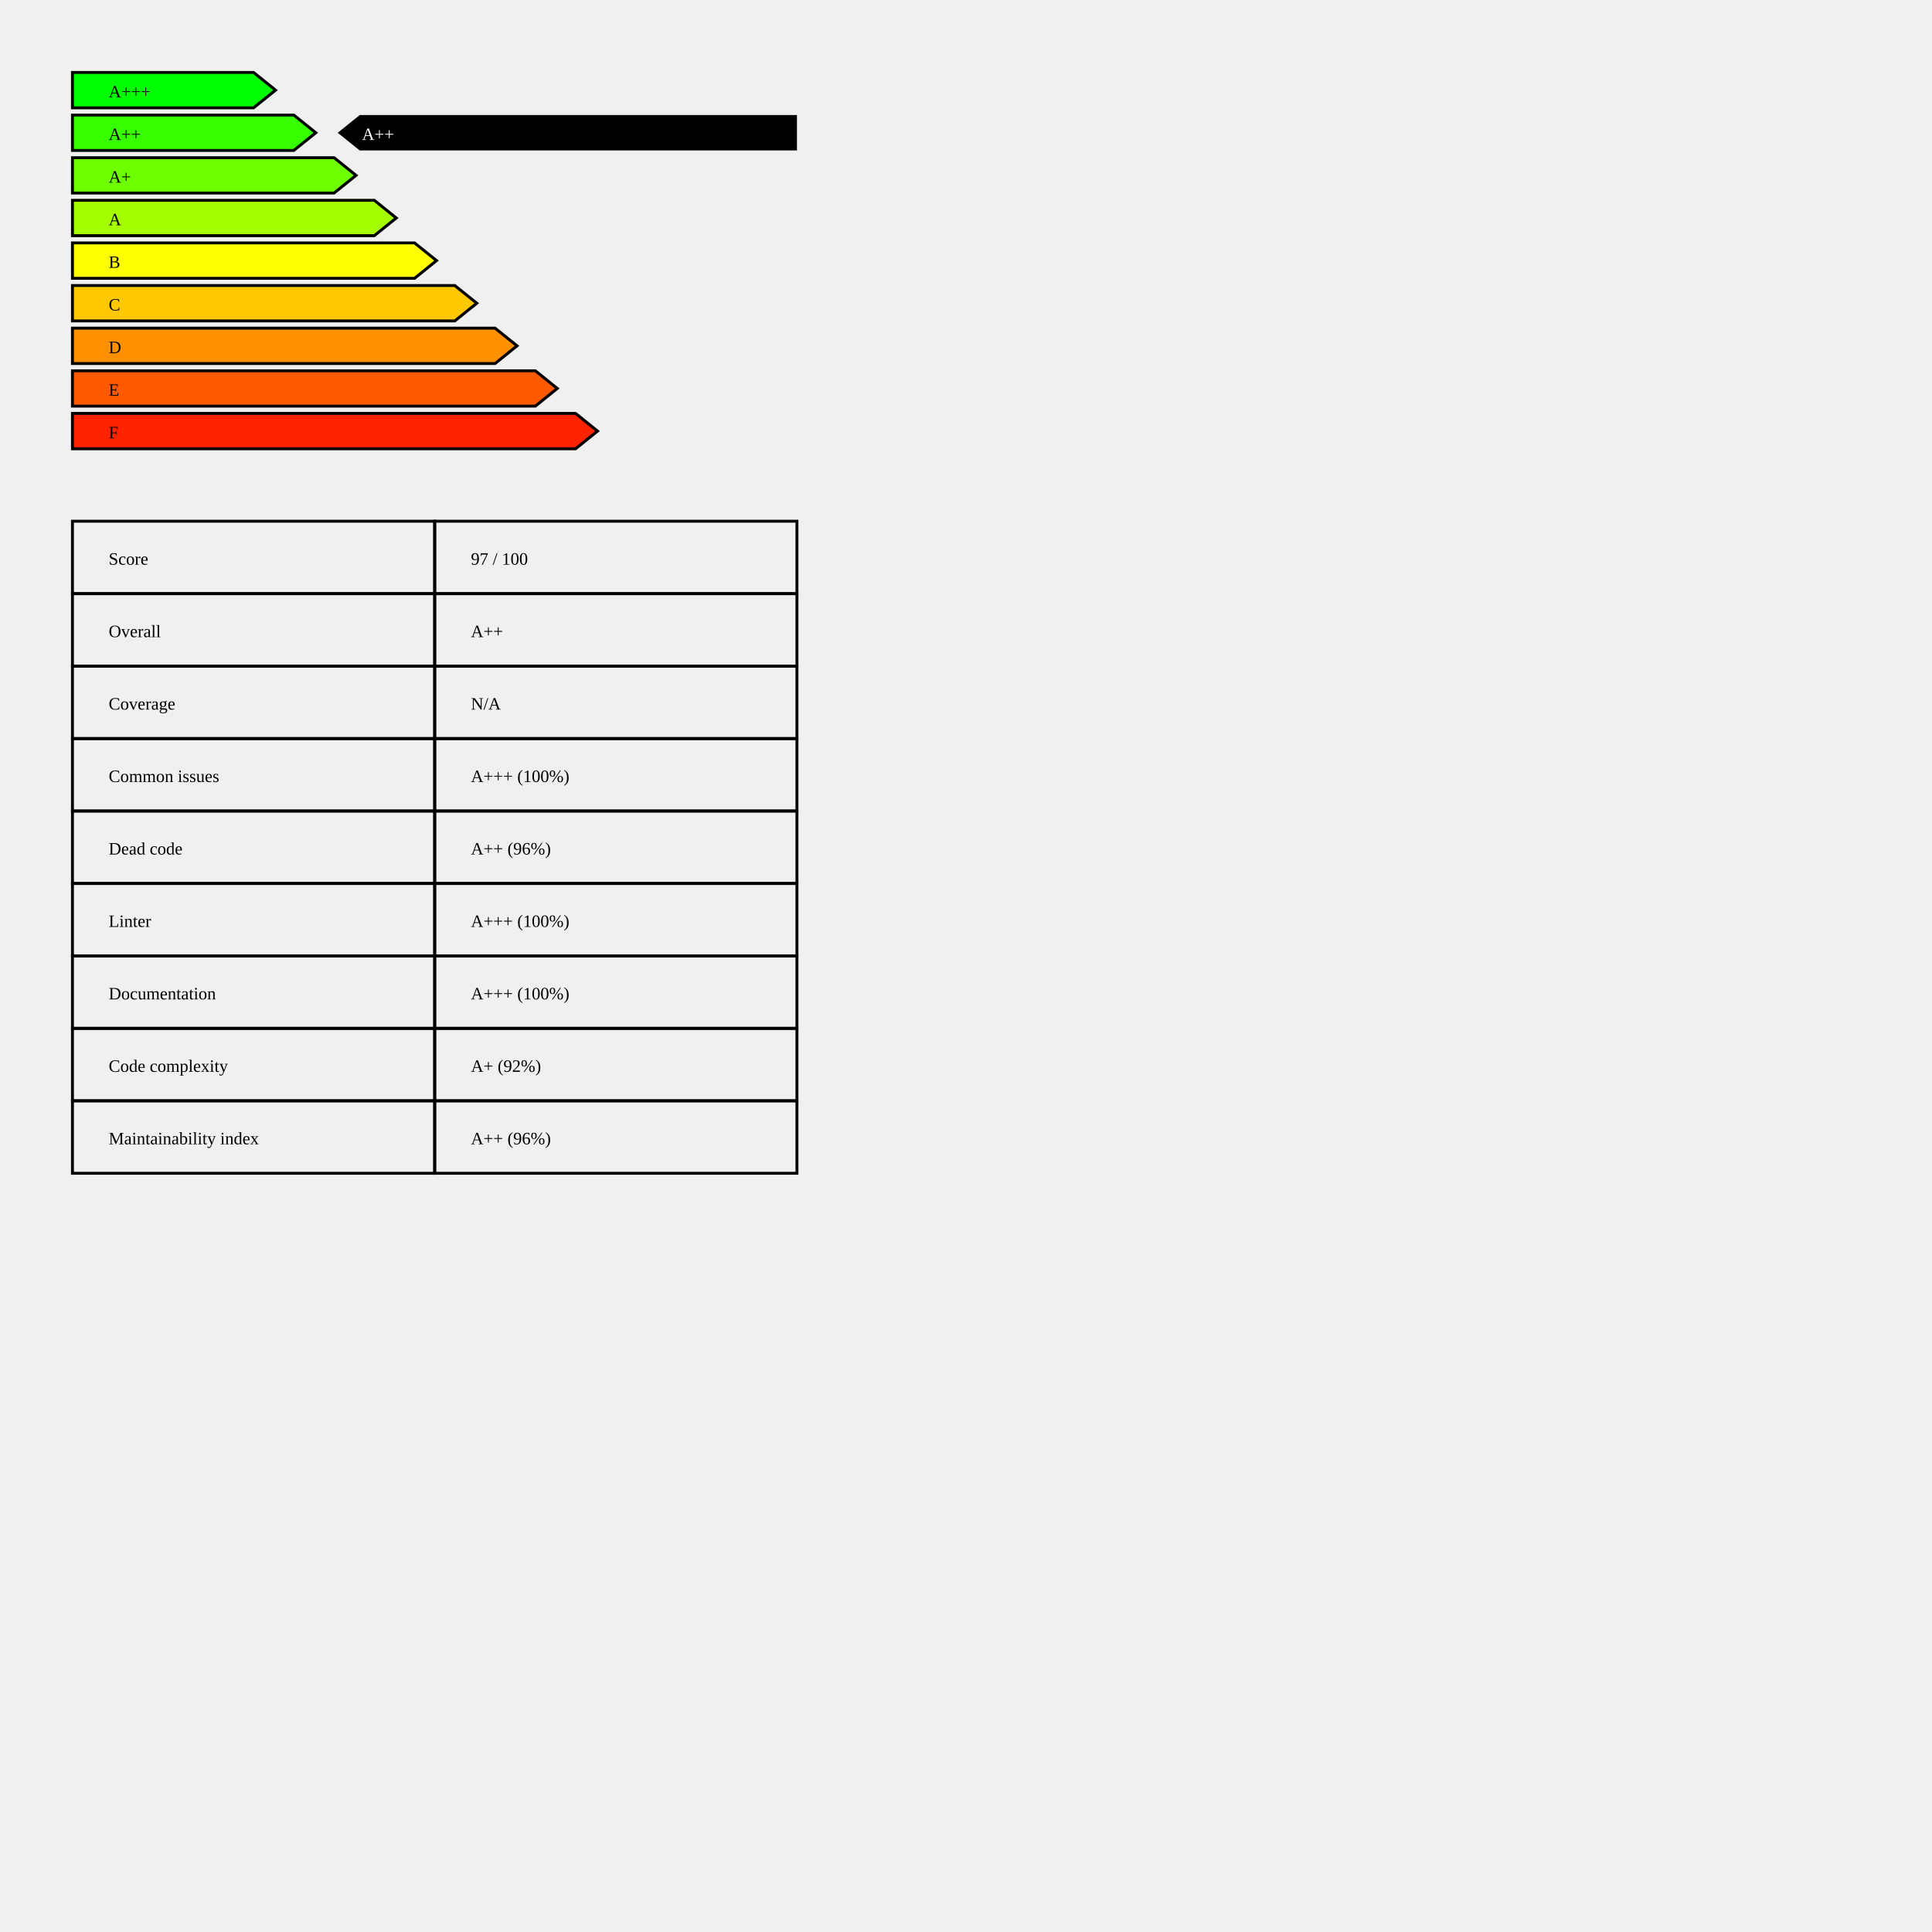
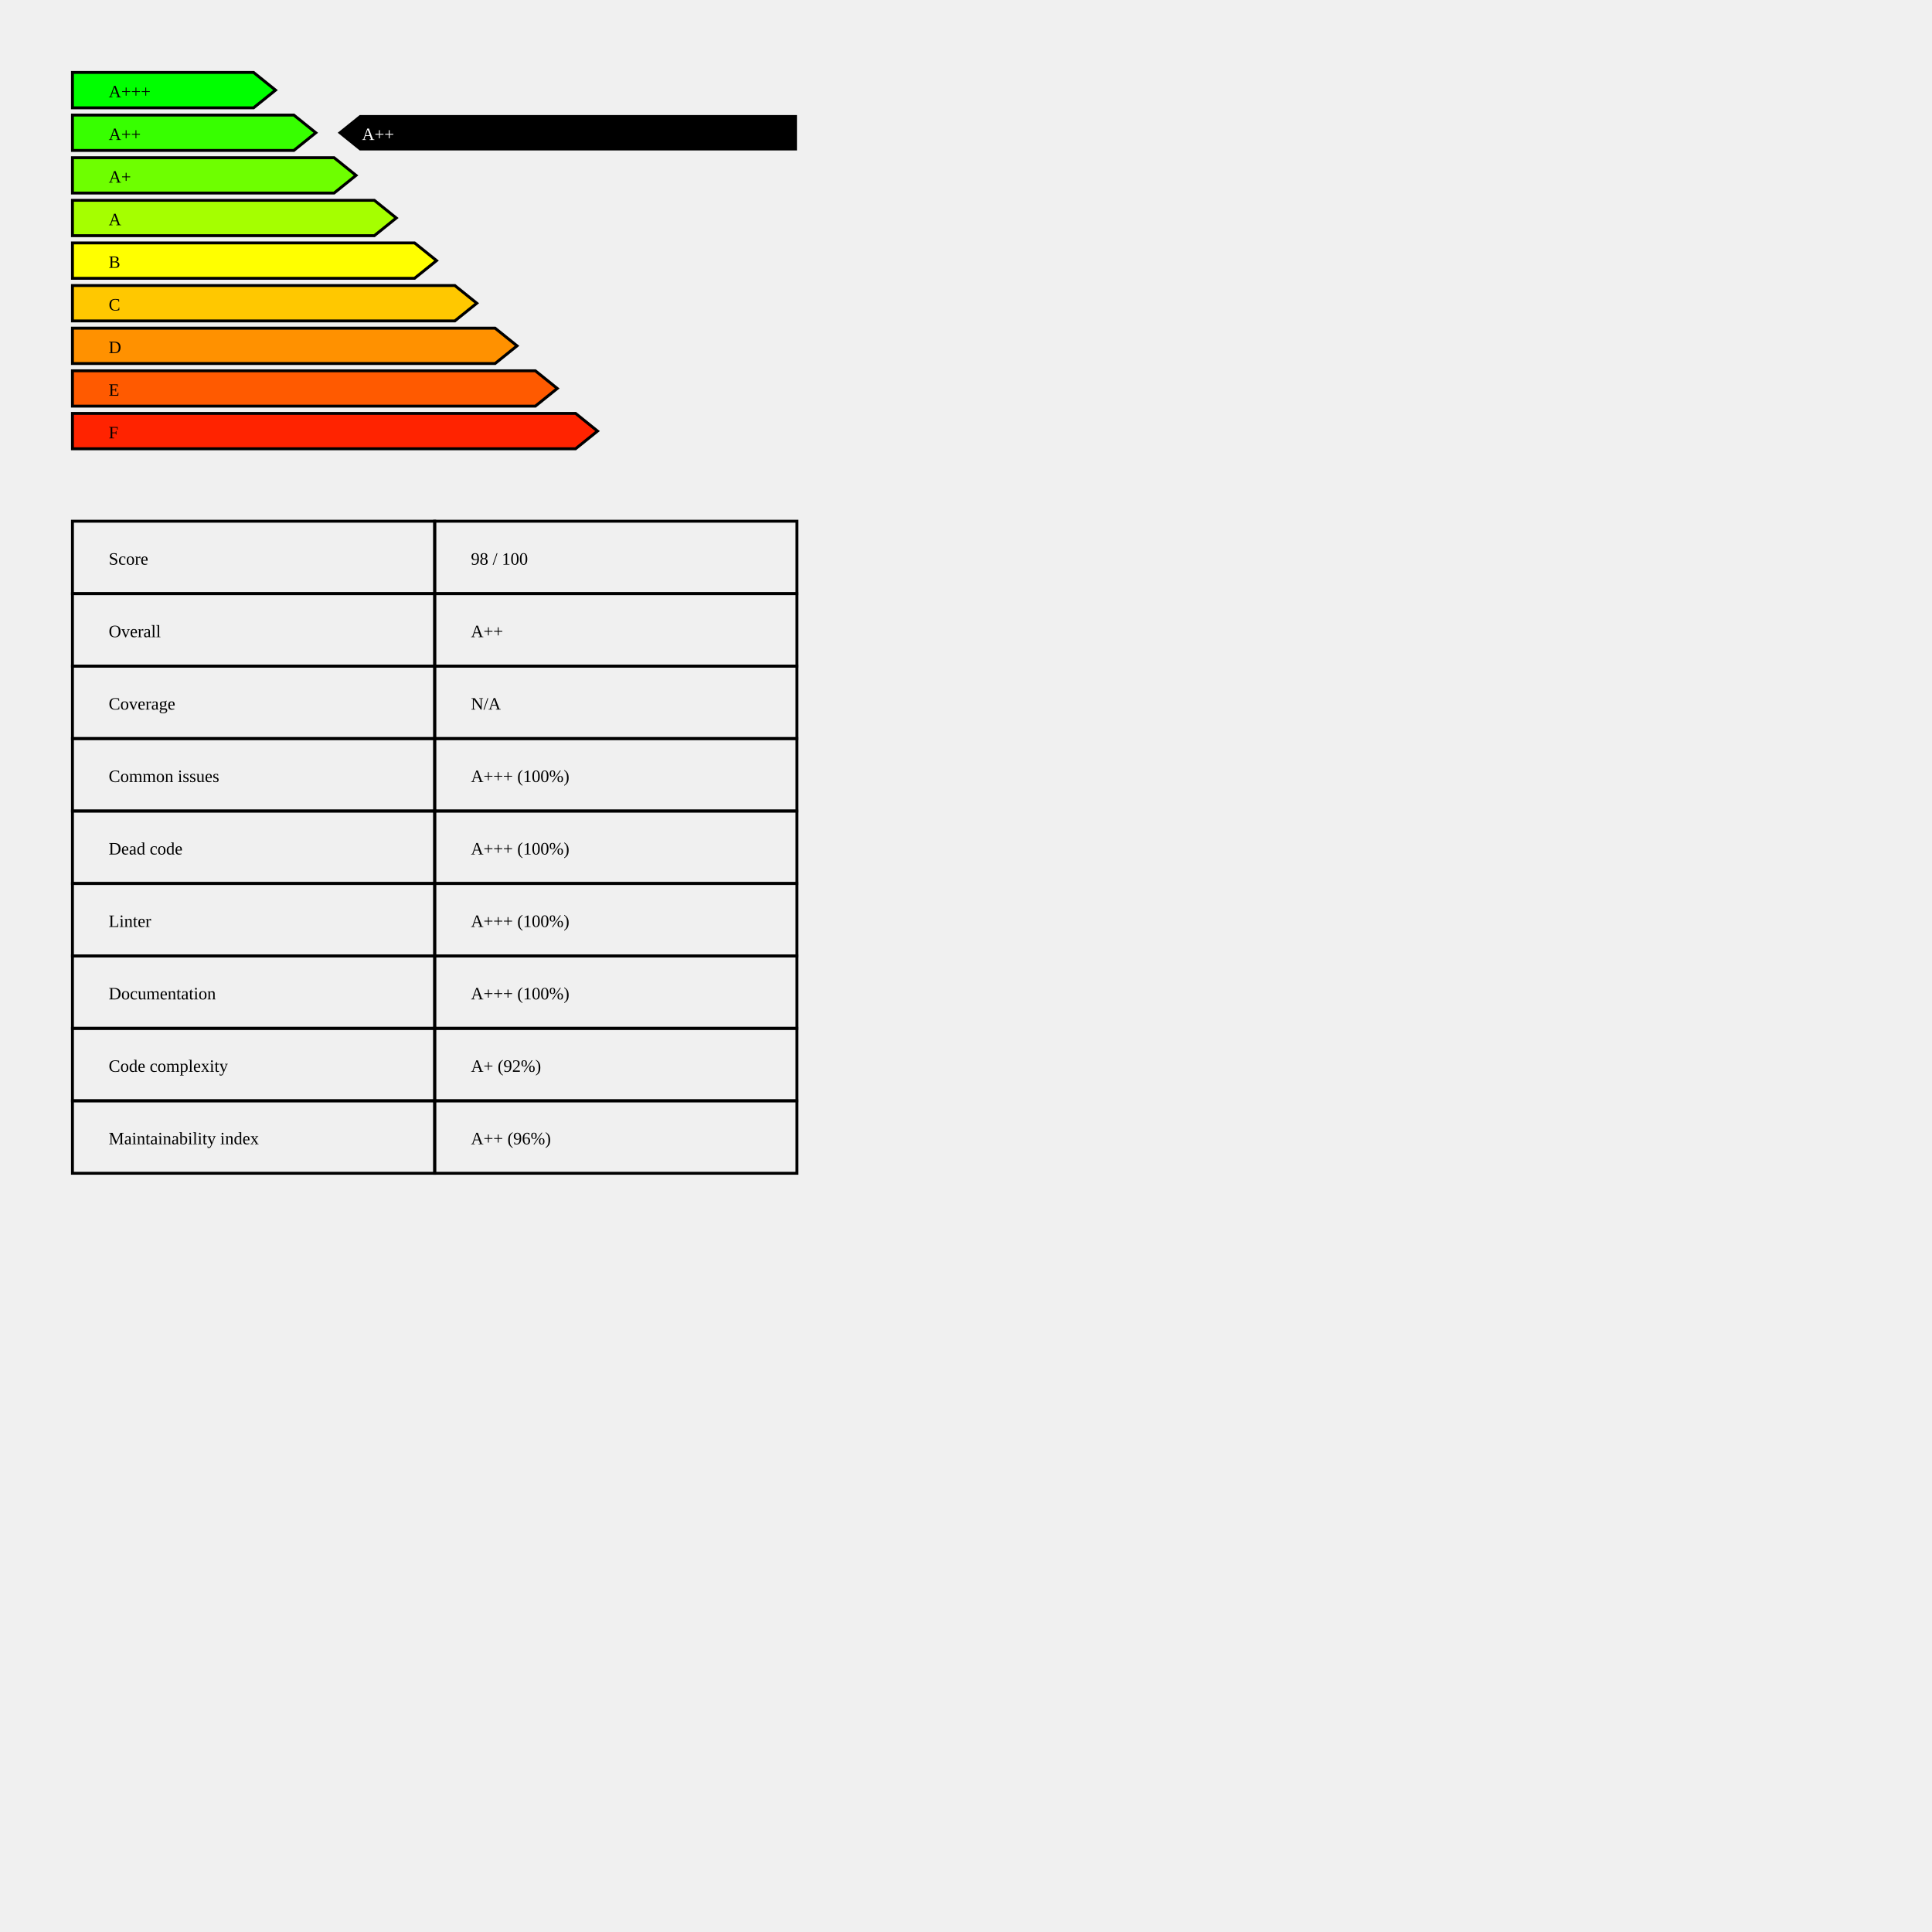
<svg xmlns="http://www.w3.org/2000/svg" baseProfile="full" height="1000pt" version="1.1" width="1000pt">
  <defs />
  <polygon points="50,50.0 175.0,50.0 190.152,62.206 175.0,74.412 50,74.412 50,50.0" style="fill:rgb(0 255 0);stroke:black;stroke-width:2;" />
  <text x="75.0" y="67.206">A+++</text>
  <polygon points="50,79.412 202.778,79.412 217.929,91.618 202.778,103.824 50,103.824 50,79.412" style="fill:rgb(55 255 0);stroke:black;stroke-width:2;" />
  <text x="75.0" y="96.618">A++</text>
  <polygon points="50,108.824 230.556,108.824 245.707,121.029 230.556,133.235 50,133.235 50,108.824" style="fill:rgb(110 255 0);stroke:black;stroke-width:2;" />
  <text x="75.0" y="126.029">A+</text>
  <polygon points="50,138.235 258.333,138.235 273.485,150.441 258.333,162.647 50,162.647 50,138.235" style="fill:rgb(165 255 0);stroke:black;stroke-width:2;" />
  <text x="75.0" y="155.441">A</text>
  <polygon points="50,167.647 286.111,167.647 301.263,179.853 286.111,192.059 50,192.059 50,167.647" style="fill:rgb(255 255 0);stroke:black;stroke-width:2;" />
  <text x="75.0" y="184.853">B</text>
  <polygon points="50,197.059 313.889,197.059 329.04,209.265 313.889,221.471 50,221.471 50,197.059" style="fill:rgb(255 200 0);stroke:black;stroke-width:2;" />
  <text x="75.0" y="214.265">C</text>
  <polygon points="50,226.471 341.667,226.471 356.818,238.676 341.667,250.882 50,250.882 50,226.471" style="fill:rgb(255 145 0);stroke:black;stroke-width:2;" />
  <text x="75.0" y="243.676">D</text>
  <polygon points="50,255.882 369.444,255.882 384.596,268.088 369.444,280.294 50,280.294 50,255.882" style="fill:rgb(255 90 0);stroke:black;stroke-width:2;" />
  <text x="75.0" y="273.088">E</text>
  <polygon points="50,285.294 397.222,285.294 412.374,297.5 397.222,309.706 50,309.706 50,285.294" style="fill:rgb(255 35 0);stroke:black;stroke-width:2;" />
  <text x="75.0" y="302.5">F</text>
  <polygon points="248.232,79.412 233.081,91.618 248.232,103.824 550,103.824 550,79.412" style="fill:black;" />
  <text fill="white" x="249.798" y="96.618">A++</text>
  <text x="75.0" y="389.706">Score</text>
-   <text x="325.0" y="389.706">97 / 100</text>
+   <text x="325.0" y="389.706">98 / 100</text>
  <polygon points="50,359.706 300,359.706 300,409.706 50,409.706 50,359.706" style="fill:none; stroke:black;stroke-width:2;" />
  <polygon points="300,359.706 550,359.706 550,409.706 300,409.706 300,359.706" style="fill:none; stroke:black;stroke-width:2;" />
  <text x="75.0" y="439.706">Overall</text>
  <text x="325.0" y="439.706">A++</text>
  <polygon points="50,409.706 300,409.706 300,459.706 50,459.706 50,409.706" style="fill:none; stroke:black;stroke-width:2;" />
  <polygon points="300,409.706 550,409.706 550,459.706 300,459.706 300,409.706" style="fill:none; stroke:black;stroke-width:2;" />
  <text x="75.0" y="489.706">Coverage</text>
  <text x="325.0" y="489.706">N/A</text>
  <polygon points="50,459.706 300,459.706 300,509.706 50,509.706 50,459.706" style="fill:none; stroke:black;stroke-width:2;" />
  <polygon points="300,459.706 550,459.706 550,509.706 300,509.706 300,459.706" style="fill:none; stroke:black;stroke-width:2;" />
  <text x="75.0" y="539.706">Common issues</text>
  <text x="325.0" y="539.706">A+++  (100%)</text>
  <polygon points="50,509.706 300,509.706 300,559.706 50,559.706 50,509.706" style="fill:none; stroke:black;stroke-width:2;" />
  <polygon points="300,509.706 550,509.706 550,559.706 300,559.706 300,509.706" style="fill:none; stroke:black;stroke-width:2;" />
  <text x="75.0" y="589.706">Dead code</text>
-   <text x="325.0" y="589.706">A++  (96%)</text>
+   <text x="325.0" y="589.706">A+++  (100%)</text>
  <polygon points="50,559.706 300,559.706 300,609.706 50,609.706 50,559.706" style="fill:none; stroke:black;stroke-width:2;" />
  <polygon points="300,559.706 550,559.706 550,609.706 300,609.706 300,559.706" style="fill:none; stroke:black;stroke-width:2;" />
  <text x="75.0" y="639.706">Linter</text>
  <text x="325.0" y="639.706">A+++  (100%)</text>
  <polygon points="50,609.706 300,609.706 300,659.706 50,659.706 50,609.706" style="fill:none; stroke:black;stroke-width:2;" />
  <polygon points="300,609.706 550,609.706 550,659.706 300,659.706 300,609.706" style="fill:none; stroke:black;stroke-width:2;" />
  <text x="75.0" y="689.706">Documentation</text>
  <text x="325.0" y="689.706">A+++  (100%)</text>
  <polygon points="50,659.706 300,659.706 300,709.706 50,709.706 50,659.706" style="fill:none; stroke:black;stroke-width:2;" />
  <polygon points="300,659.706 550,659.706 550,709.706 300,709.706 300,659.706" style="fill:none; stroke:black;stroke-width:2;" />
  <text x="75.0" y="739.706">Code complexity</text>
  <text x="325.0" y="739.706">A+  (92%)</text>
  <polygon points="50,709.706 300,709.706 300,759.706 50,759.706 50,709.706" style="fill:none; stroke:black;stroke-width:2;" />
  <polygon points="300,709.706 550,709.706 550,759.706 300,759.706 300,709.706" style="fill:none; stroke:black;stroke-width:2;" />
  <text x="75.0" y="789.706">Maintainability index</text>
  <text x="325.0" y="789.706">A++  (96%)</text>
  <polygon points="50,759.706 300,759.706 300,809.706 50,809.706 50,759.706" style="fill:none; stroke:black;stroke-width:2;" />
  <polygon points="300,759.706 550,759.706 550,809.706 300,809.706 300,759.706" style="fill:none; stroke:black;stroke-width:2;" />
</svg>
